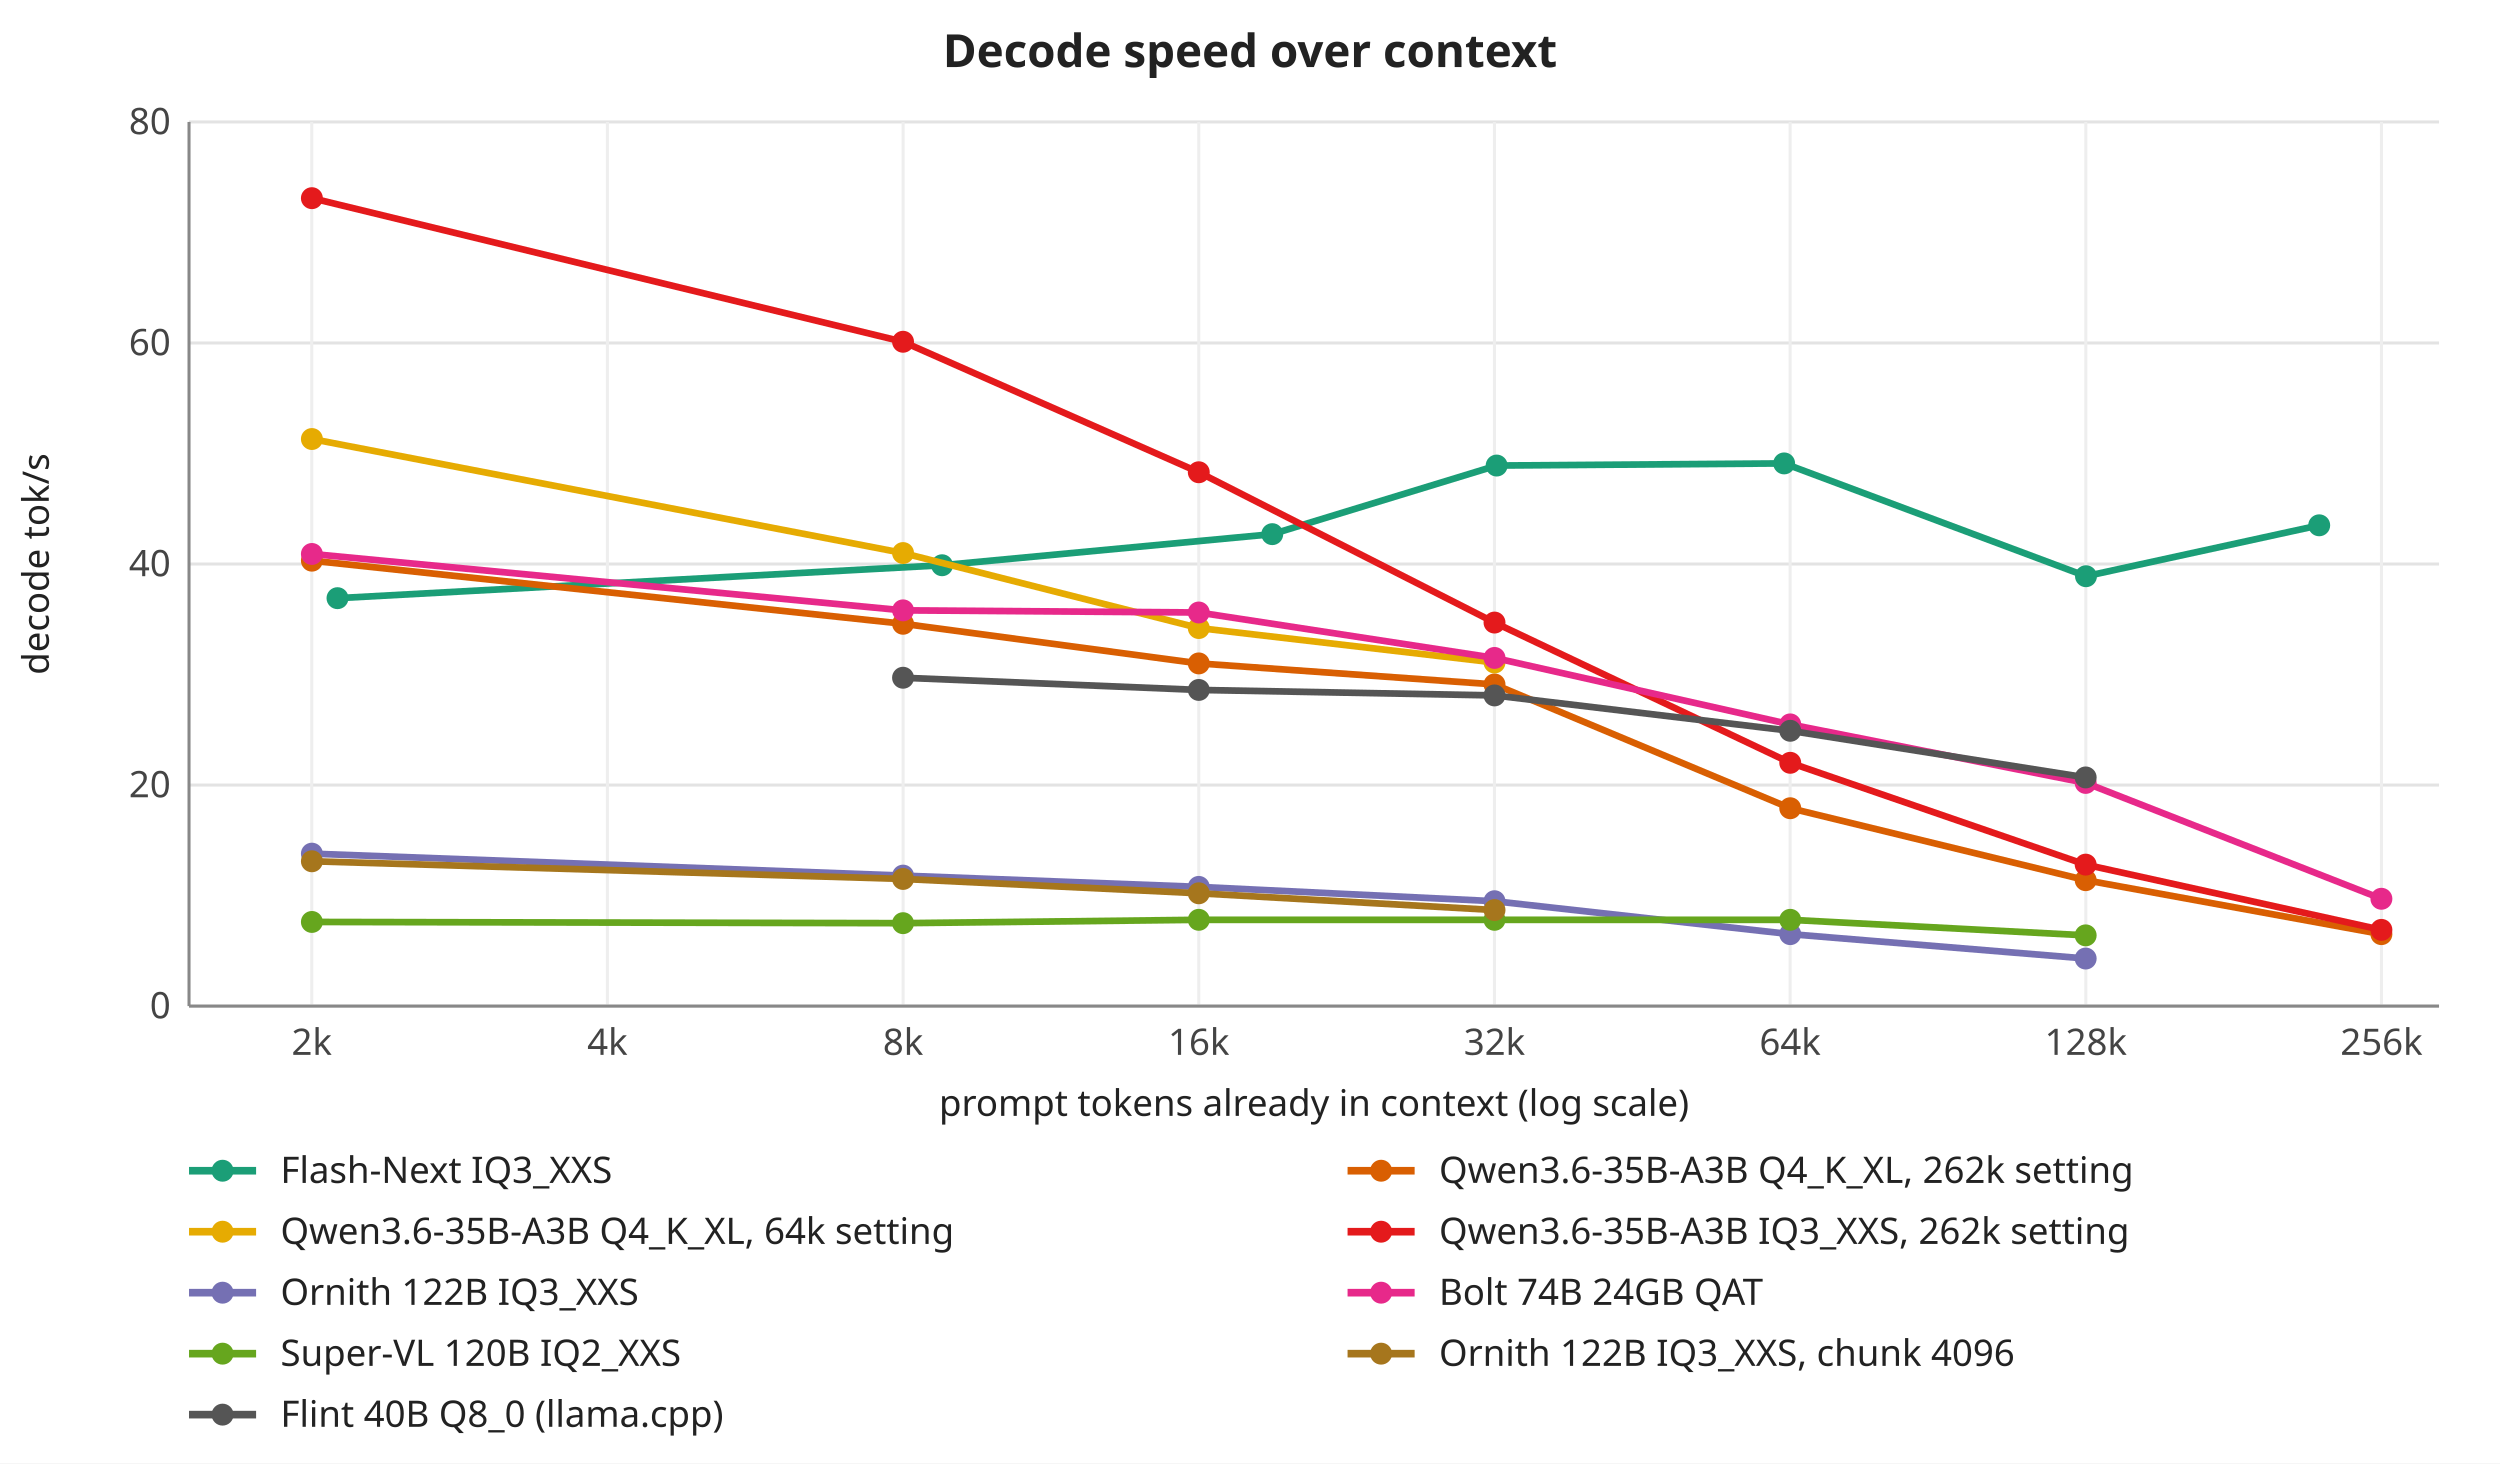
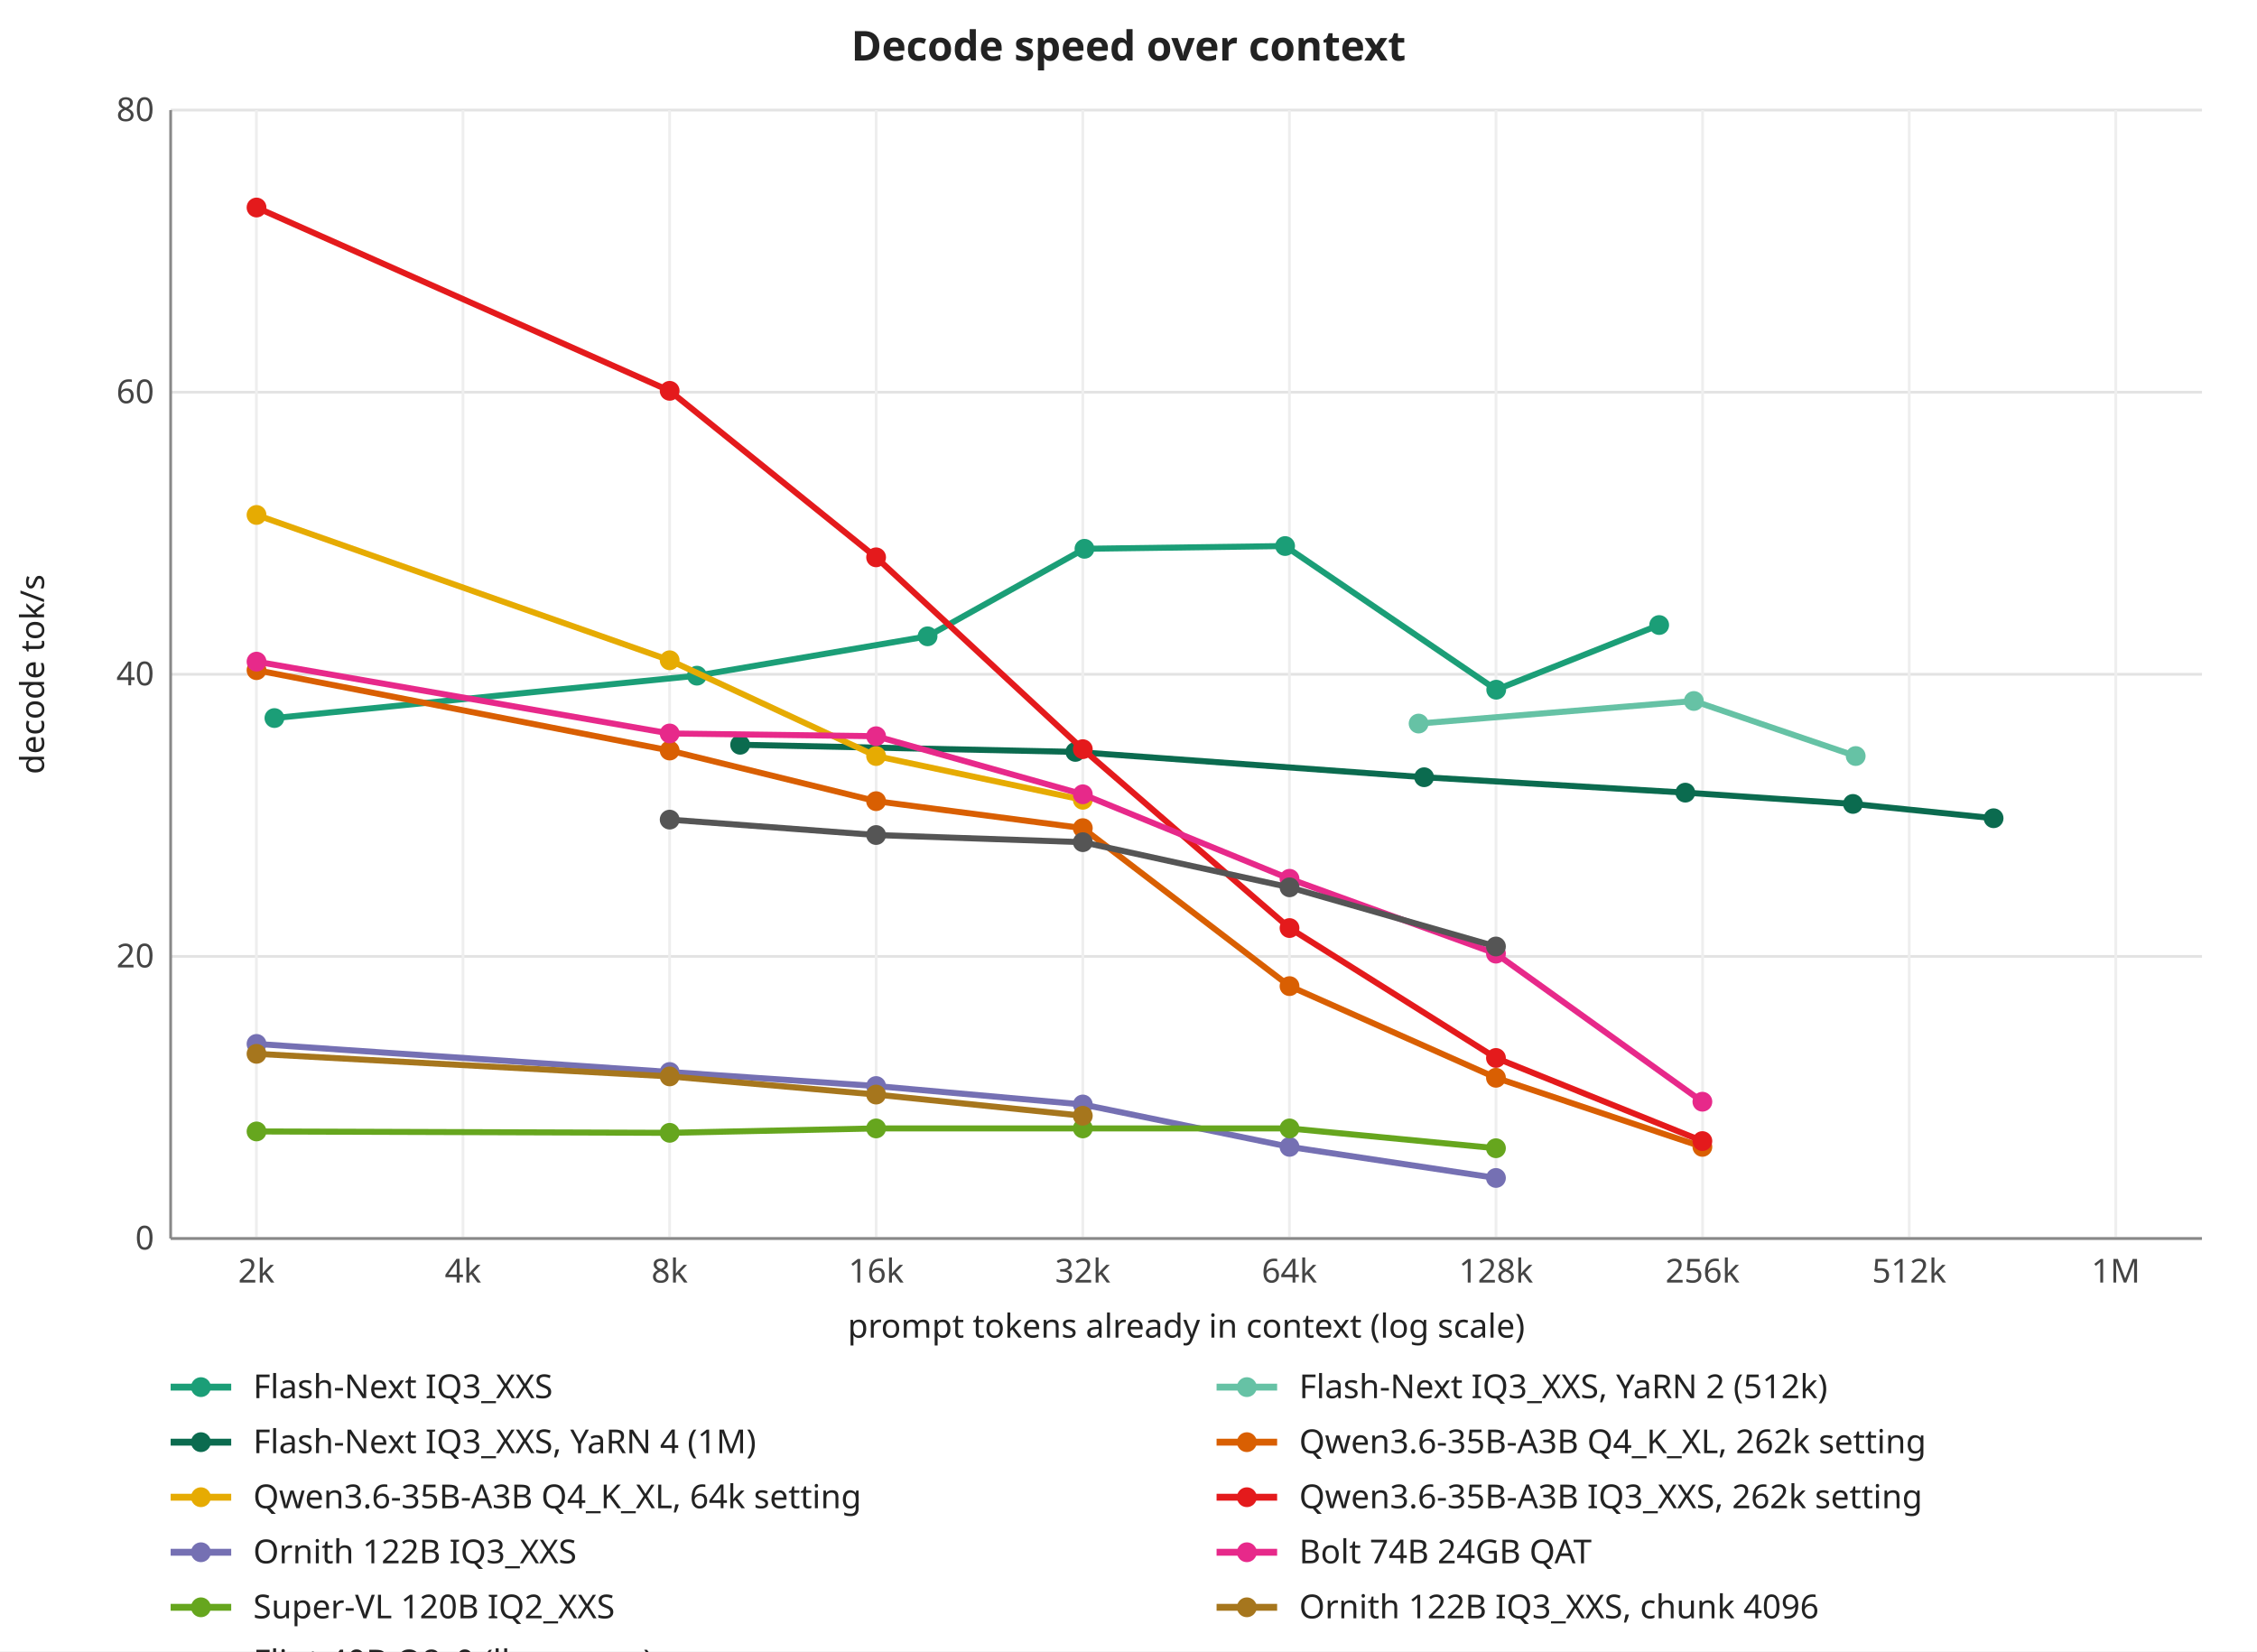
- <svg xmlns="http://www.w3.org/2000/svg" viewBox="0 0 820 480" font-family="sans-serif" font-size="12">
-   <rect width="820" height="480" fill="#ffffff" />
+ <svg xmlns="http://www.w3.org/2000/svg" viewBox="0 0 820 600" font-family="sans-serif" font-size="12">
+   <rect width="820" height="600" fill="#ffffff" />
  <text x="410.0" y="22" text-anchor="middle" font-size="15" font-weight="bold" fill="#222">Decode speed over context</text>
-   <line x1="62" x2="800" y1="330.0" y2="330.0" stroke="#e3e3e3" />
-   <text x="56" y="334.0" text-anchor="end" fill="#444">0</text>
-   <line x1="62" x2="800" y1="257.5" y2="257.5" stroke="#e3e3e3" />
-   <text x="56" y="261.5" text-anchor="end" fill="#444">20</text>
-   <line x1="62" x2="800" y1="185.0" y2="185.0" stroke="#e3e3e3" />
-   <text x="56" y="189.0" text-anchor="end" fill="#444">40</text>
-   <line x1="62" x2="800" y1="112.5" y2="112.5" stroke="#e3e3e3" />
-   <text x="56" y="116.5" text-anchor="end" fill="#444">60</text>
+   <line x1="62" x2="800" y1="450.0" y2="450.0" stroke="#e3e3e3" />
+   <text x="56" y="454.0" text-anchor="end" fill="#444">0</text>
+   <line x1="62" x2="800" y1="347.5" y2="347.5" stroke="#e3e3e3" />
+   <text x="56" y="351.5" text-anchor="end" fill="#444">20</text>
+   <line x1="62" x2="800" y1="245.0" y2="245.0" stroke="#e3e3e3" />
+   <text x="56" y="249.0" text-anchor="end" fill="#444">40</text>
+   <line x1="62" x2="800" y1="142.5" y2="142.5" stroke="#e3e3e3" />
+   <text x="56" y="146.5" text-anchor="end" fill="#444">60</text>
  <line x1="62" x2="800" y1="40.0" y2="40.0" stroke="#e3e3e3" />
  <text x="56" y="44.0" text-anchor="end" fill="#444">80</text>
-   <line x1="102.251" x2="102.251" y1="40" y2="330" stroke="#eee" />
-   <text x="102.251" y="346" text-anchor="middle" fill="#444">2k</text>
-   <line x1="199.234" x2="199.234" y1="40" y2="330" stroke="#eee" />
-   <text x="199.234" y="346" text-anchor="middle" fill="#444">4k</text>
-   <line x1="296.216" x2="296.216" y1="40" y2="330" stroke="#eee" />
-   <text x="296.216" y="346" text-anchor="middle" fill="#444">8k</text>
-   <line x1="393.198" x2="393.198" y1="40" y2="330" stroke="#eee" />
-   <text x="393.198" y="346" text-anchor="middle" fill="#444">16k</text>
-   <line x1="490.18" x2="490.18" y1="40" y2="330" stroke="#eee" />
-   <text x="490.18" y="346" text-anchor="middle" fill="#444">32k</text>
-   <line x1="587.162" x2="587.162" y1="40" y2="330" stroke="#eee" />
-   <text x="587.162" y="346" text-anchor="middle" fill="#444">64k</text>
-   <line x1="684.145" x2="684.145" y1="40" y2="330" stroke="#eee" />
-   <text x="684.145" y="346" text-anchor="middle" fill="#444">128k</text>
-   <line x1="781.127" x2="781.127" y1="40" y2="330" stroke="#eee" />
-   <text x="781.127" y="346" text-anchor="middle" fill="#444">256k</text>
-   <line x1="62" x2="62" y1="40" y2="330" stroke="#888" />
-   <line x1="62" x2="800" y1="330" y2="330" stroke="#888" />
-   <text x="431.0" y="366" text-anchor="middle" fill="#222">prompt tokens already in context (log scale)</text>
-   <text transform="translate(16,185.0) rotate(-90)" text-anchor="middle" fill="#222">decode tok/s</text>
-   <polyline fill="none" stroke="#1b9e77" stroke-width="2.2" points="110.7,196.2 309.0,185.4 417.3,175.2 490.9,152.7 585.2,152.0 684.2,189.0 760.7,172.3" />
-   <circle cx="110.7" cy="196.2" r="3.6" fill="#1b9e77" />
-   <circle cx="309.0" cy="185.4" r="3.6" fill="#1b9e77" />
-   <circle cx="417.3" cy="175.2" r="3.6" fill="#1b9e77" />
-   <circle cx="490.9" cy="152.7" r="3.6" fill="#1b9e77" />
-   <circle cx="585.2" cy="152.0" r="3.6" fill="#1b9e77" />
-   <circle cx="684.2" cy="189.0" r="3.6" fill="#1b9e77" />
-   <circle cx="760.7" cy="172.3" r="3.6" fill="#1b9e77" />
-   <polyline fill="none" stroke="#d95f02" stroke-width="2.2" points="102.3,183.9 296.2,204.6 393.2,217.6 490.2,224.5 587.2,265.1 684.1,288.7 781.1,306.4" />
-   <circle cx="102.3" cy="183.9" r="3.6" fill="#d95f02" />
-   <circle cx="296.2" cy="204.6" r="3.6" fill="#d95f02" />
-   <circle cx="393.2" cy="217.6" r="3.6" fill="#d95f02" />
-   <circle cx="490.2" cy="224.5" r="3.6" fill="#d95f02" />
-   <circle cx="587.2" cy="265.1" r="3.6" fill="#d95f02" />
-   <circle cx="684.1" cy="288.7" r="3.6" fill="#d95f02" />
-   <circle cx="781.1" cy="306.4" r="3.6" fill="#d95f02" />
-   <polyline fill="none" stroke="#e6ab02" stroke-width="2.2" points="102.3,144.0 296.2,181.4 393.2,206.0 490.2,217.3" />
-   <circle cx="102.3" cy="144.0" r="3.6" fill="#e6ab02" />
-   <circle cx="296.2" cy="181.4" r="3.6" fill="#e6ab02" />
-   <circle cx="393.2" cy="206.0" r="3.6" fill="#e6ab02" />
-   <circle cx="490.2" cy="217.3" r="3.6" fill="#e6ab02" />
-   <polyline fill="none" stroke="#e41a1c" stroke-width="2.2" points="102.3,65.0 296.2,112.1 393.2,154.9 490.2,204.2 587.2,250.2 684.1,283.6 781.1,305.0" />
-   <circle cx="102.3" cy="65.0" r="3.6" fill="#e41a1c" />
-   <circle cx="296.2" cy="112.1" r="3.6" fill="#e41a1c" />
-   <circle cx="393.2" cy="154.9" r="3.6" fill="#e41a1c" />
-   <circle cx="490.2" cy="204.2" r="3.6" fill="#e41a1c" />
-   <circle cx="587.2" cy="250.2" r="3.6" fill="#e41a1c" />
-   <circle cx="684.1" cy="283.6" r="3.6" fill="#e41a1c" />
-   <circle cx="781.1" cy="305.0" r="3.6" fill="#e41a1c" />
-   <polyline fill="none" stroke="#7570b3" stroke-width="2.2" points="102.3,280.0 296.2,287.2 393.2,290.9 490.2,295.6 587.2,306.4 684.1,314.4" />
-   <circle cx="102.3" cy="280.0" r="3.6" fill="#7570b3" />
-   <circle cx="296.2" cy="287.2" r="3.6" fill="#7570b3" />
-   <circle cx="393.2" cy="290.9" r="3.6" fill="#7570b3" />
-   <circle cx="490.2" cy="295.6" r="3.6" fill="#7570b3" />
-   <circle cx="587.2" cy="306.4" r="3.6" fill="#7570b3" />
-   <circle cx="684.1" cy="314.4" r="3.6" fill="#7570b3" />
-   <polyline fill="none" stroke="#e7298a" stroke-width="2.2" points="102.3,181.7 296.2,200.2 393.2,200.9 490.2,215.8 587.2,237.6 684.1,256.8 781.1,294.8" />
-   <circle cx="102.3" cy="181.7" r="3.6" fill="#e7298a" />
-   <circle cx="296.2" cy="200.2" r="3.6" fill="#e7298a" />
-   <circle cx="393.2" cy="200.9" r="3.6" fill="#e7298a" />
-   <circle cx="490.2" cy="215.8" r="3.6" fill="#e7298a" />
-   <circle cx="587.2" cy="237.6" r="3.6" fill="#e7298a" />
-   <circle cx="684.1" cy="256.8" r="3.6" fill="#e7298a" />
-   <circle cx="781.1" cy="294.8" r="3.6" fill="#e7298a" />
-   <polyline fill="none" stroke="#66a61e" stroke-width="2.2" points="102.3,302.4 296.2,302.8 393.2,301.7 490.2,301.7 587.2,301.7 684.1,306.8" />
-   <circle cx="102.3" cy="302.4" r="3.6" fill="#66a61e" />
-   <circle cx="296.2" cy="302.8" r="3.6" fill="#66a61e" />
-   <circle cx="393.2" cy="301.7" r="3.6" fill="#66a61e" />
-   <circle cx="490.2" cy="301.7" r="3.6" fill="#66a61e" />
-   <circle cx="587.2" cy="301.7" r="3.6" fill="#66a61e" />
-   <circle cx="684.1" cy="306.8" r="3.6" fill="#66a61e" />
-   <polyline fill="none" stroke="#a6761d" stroke-width="2.2" points="102.3,282.5 296.2,288.3 393.2,293.0 490.2,298.5" />
-   <circle cx="102.3" cy="282.5" r="3.6" fill="#a6761d" />
-   <circle cx="296.2" cy="288.3" r="3.6" fill="#a6761d" />
-   <circle cx="393.2" cy="293.0" r="3.6" fill="#a6761d" />
-   <circle cx="490.2" cy="298.5" r="3.6" fill="#a6761d" />
-   <polyline fill="none" stroke="#555555" stroke-width="2.2" points="296.2,222.3 393.2,226.3 490.2,228.1 587.2,239.7 684.1,255.0" />
-   <circle cx="296.2" cy="222.3" r="3.6" fill="#555555" />
-   <circle cx="393.2" cy="226.3" r="3.6" fill="#555555" />
-   <circle cx="490.2" cy="228.1" r="3.6" fill="#555555" />
-   <circle cx="587.2" cy="239.7" r="3.6" fill="#555555" />
-   <circle cx="684.1" cy="255.0" r="3.6" fill="#555555" />
-   <line x1="62" x2="84" y1="384" y2="384" stroke="#1b9e77" stroke-width="2.5" />
-   <circle cx="73" cy="384" r="3.6" fill="#1b9e77" />
-   <text x="92" y="388" fill="#222">Flash-Next IQ3_XXS</text>
-   <line x1="442" x2="464" y1="384" y2="384" stroke="#d95f02" stroke-width="2.5" />
-   <circle cx="453" cy="384" r="3.6" fill="#d95f02" />
-   <text x="472" y="388" fill="#222">Qwen3.6-35B-A3B Q4_K_XL, 262k setting</text>
-   <line x1="62" x2="84" y1="404" y2="404" stroke="#e6ab02" stroke-width="2.5" />
-   <circle cx="73" cy="404" r="3.6" fill="#e6ab02" />
-   <text x="92" y="408" fill="#222">Qwen3.6-35B-A3B Q4_K_XL, 64k setting</text>
-   <line x1="442" x2="464" y1="404" y2="404" stroke="#e41a1c" stroke-width="2.5" />
-   <circle cx="453" cy="404" r="3.6" fill="#e41a1c" />
-   <text x="472" y="408" fill="#222">Qwen3.6-35B-A3B IQ3_XXS, 262k setting</text>
-   <line x1="62" x2="84" y1="424" y2="424" stroke="#7570b3" stroke-width="2.5" />
-   <circle cx="73" cy="424" r="3.6" fill="#7570b3" />
-   <text x="92" y="428" fill="#222">Ornith 122B IQ3_XXS</text>
-   <line x1="442" x2="464" y1="424" y2="424" stroke="#e7298a" stroke-width="2.5" />
-   <circle cx="453" cy="424" r="3.6" fill="#e7298a" />
-   <text x="472" y="428" fill="#222">Bolt 74B 24GB QAT</text>
-   <line x1="62" x2="84" y1="444" y2="444" stroke="#66a61e" stroke-width="2.5" />
-   <circle cx="73" cy="444" r="3.6" fill="#66a61e" />
-   <text x="92" y="448" fill="#222">Super-VL 120B IQ2_XXS</text>
-   <line x1="442" x2="464" y1="444" y2="444" stroke="#a6761d" stroke-width="2.5" />
-   <circle cx="453" cy="444" r="3.6" fill="#a6761d" />
-   <text x="472" y="448" fill="#222">Ornith 122B IQ3_XXS, chunk 4096</text>
-   <line x1="62" x2="84" y1="464" y2="464" stroke="#555555" stroke-width="2.5" />
-   <circle cx="73" cy="464" r="3.6" fill="#555555" />
-   <text x="92" y="468" fill="#222">Flint 40B Q8_0 (llama.cpp)</text>
+   <line x1="93.153" x2="93.153" y1="40" y2="450" stroke="#eee" />
+   <text x="93.153" y="466" text-anchor="middle" fill="#444">2k</text>
+   <line x1="168.214" x2="168.214" y1="40" y2="450" stroke="#eee" />
+   <text x="168.214" y="466" text-anchor="middle" fill="#444">4k</text>
+   <line x1="243.275" x2="243.275" y1="40" y2="450" stroke="#eee" />
+   <text x="243.275" y="466" text-anchor="middle" fill="#444">8k</text>
+   <line x1="318.335" x2="318.335" y1="40" y2="450" stroke="#eee" />
+   <text x="318.335" y="466" text-anchor="middle" fill="#444">16k</text>
+   <line x1="393.396" x2="393.396" y1="40" y2="450" stroke="#eee" />
+   <text x="393.396" y="466" text-anchor="middle" fill="#444">32k</text>
+   <line x1="468.457" x2="468.457" y1="40" y2="450" stroke="#eee" />
+   <text x="468.457" y="466" text-anchor="middle" fill="#444">64k</text>
+   <line x1="543.518" x2="543.518" y1="40" y2="450" stroke="#eee" />
+   <text x="543.518" y="466" text-anchor="middle" fill="#444">128k</text>
+   <line x1="618.578" x2="618.578" y1="40" y2="450" stroke="#eee" />
+   <text x="618.578" y="466" text-anchor="middle" fill="#444">256k</text>
+   <line x1="693.639" x2="693.639" y1="40" y2="450" stroke="#eee" />
+   <text x="693.639" y="466" text-anchor="middle" fill="#444">512k</text>
+   <line x1="768.7" x2="768.7" y1="40" y2="450" stroke="#eee" />
+   <text x="768.7" y="466" text-anchor="middle" fill="#444">1M</text>
+   <line x1="62" x2="62" y1="40" y2="450" stroke="#888" />
+   <line x1="62" x2="800" y1="450" y2="450" stroke="#888" />
+   <text x="431.0" y="486" text-anchor="middle" fill="#222">prompt tokens already in context (log scale)</text>
+   <text transform="translate(16,245.0) rotate(-90)" text-anchor="middle" fill="#222">decode tok/s</text>
+   <polyline fill="none" stroke="#1b9e77" stroke-width="2.2" points="99.7,260.9 253.2,245.5 337.0,231.2 394.0,199.4 466.9,198.4 543.6,250.6 602.8,227.1" />
+   <circle cx="99.7" cy="260.9" r="3.6" fill="#1b9e77" />
+   <circle cx="253.2" cy="245.5" r="3.6" fill="#1b9e77" />
+   <circle cx="337.0" cy="231.2" r="3.6" fill="#1b9e77" />
+   <circle cx="394.0" cy="199.4" r="3.6" fill="#1b9e77" />
+   <circle cx="466.9" cy="198.4" r="3.6" fill="#1b9e77" />
+   <circle cx="543.6" cy="250.6" r="3.6" fill="#1b9e77" />
+   <circle cx="602.8" cy="227.1" r="3.6" fill="#1b9e77" />
+   <polyline fill="none" stroke="#66c2a5" stroke-width="2.2" points="515.4,262.9 615.4,254.7 674.2,274.7" />
+   <circle cx="515.4" cy="262.9" r="3.6" fill="#66c2a5" />
+   <circle cx="615.4" cy="254.7" r="3.6" fill="#66c2a5" />
+   <circle cx="674.2" cy="274.7" r="3.6" fill="#66c2a5" />
+   <polyline fill="none" stroke="#0b6b4f" stroke-width="2.2" points="268.9,270.6 390.7,273.2 517.4,282.4 612.3,288.0 673.2,292.1 724.3,297.3" />
+   <circle cx="268.9" cy="270.6" r="3.6" fill="#0b6b4f" />
+   <circle cx="390.7" cy="273.2" r="3.6" fill="#0b6b4f" />
+   <circle cx="517.4" cy="282.4" r="3.6" fill="#0b6b4f" />
+   <circle cx="612.3" cy="288.0" r="3.6" fill="#0b6b4f" />
+   <circle cx="673.2" cy="292.1" r="3.6" fill="#0b6b4f" />
+   <circle cx="724.3" cy="297.3" r="3.6" fill="#0b6b4f" />
+   <polyline fill="none" stroke="#d95f02" stroke-width="2.2" points="93.2,243.5 243.3,272.7 318.3,291.1 393.4,300.9 468.5,358.3 543.5,391.6 618.5,416.7" />
+   <circle cx="93.2" cy="243.5" r="3.6" fill="#d95f02" />
+   <circle cx="243.3" cy="272.7" r="3.6" fill="#d95f02" />
+   <circle cx="318.3" cy="291.1" r="3.6" fill="#d95f02" />
+   <circle cx="393.4" cy="300.9" r="3.6" fill="#d95f02" />
+   <circle cx="468.5" cy="358.3" r="3.6" fill="#d95f02" />
+   <circle cx="543.5" cy="391.6" r="3.6" fill="#d95f02" />
+   <circle cx="618.5" cy="416.7" r="3.6" fill="#d95f02" />
+   <polyline fill="none" stroke="#e6ab02" stroke-width="2.2" points="93.2,187.1 243.3,239.9 318.3,274.7 393.4,290.6" />
+   <circle cx="93.2" cy="187.1" r="3.6" fill="#e6ab02" />
+   <circle cx="243.3" cy="239.9" r="3.6" fill="#e6ab02" />
+   <circle cx="318.3" cy="274.7" r="3.6" fill="#e6ab02" />
+   <circle cx="393.4" cy="290.6" r="3.6" fill="#e6ab02" />
+   <polyline fill="none" stroke="#e41a1c" stroke-width="2.2" points="93.2,75.4 243.3,142.0 318.3,202.5 393.4,272.2 468.5,337.2 543.5,384.4 618.5,414.6" />
+   <circle cx="93.2" cy="75.4" r="3.6" fill="#e41a1c" />
+   <circle cx="243.3" cy="142.0" r="3.6" fill="#e41a1c" />
+   <circle cx="318.3" cy="202.5" r="3.6" fill="#e41a1c" />
+   <circle cx="393.4" cy="272.2" r="3.6" fill="#e41a1c" />
+   <circle cx="468.5" cy="337.2" r="3.6" fill="#e41a1c" />
+   <circle cx="543.5" cy="384.4" r="3.6" fill="#e41a1c" />
+   <circle cx="618.5" cy="414.6" r="3.6" fill="#e41a1c" />
+   <polyline fill="none" stroke="#7570b3" stroke-width="2.2" points="93.2,379.3 243.3,389.5 318.3,394.6 393.4,401.3 468.5,416.7 543.5,428.0" />
+   <circle cx="93.2" cy="379.3" r="3.6" fill="#7570b3" />
+   <circle cx="243.3" cy="389.5" r="3.6" fill="#7570b3" />
+   <circle cx="318.3" cy="394.6" r="3.6" fill="#7570b3" />
+   <circle cx="393.4" cy="401.3" r="3.6" fill="#7570b3" />
+   <circle cx="468.5" cy="416.7" r="3.6" fill="#7570b3" />
+   <circle cx="543.5" cy="428.0" r="3.6" fill="#7570b3" />
+   <polyline fill="none" stroke="#e7298a" stroke-width="2.2" points="93.2,240.4 243.3,266.5 318.3,267.5 393.4,288.6 468.5,319.3 543.5,346.5 618.5,400.3" />
+   <circle cx="93.2" cy="240.4" r="3.6" fill="#e7298a" />
+   <circle cx="243.3" cy="266.5" r="3.6" fill="#e7298a" />
+   <circle cx="318.3" cy="267.5" r="3.6" fill="#e7298a" />
+   <circle cx="393.4" cy="288.6" r="3.6" fill="#e7298a" />
+   <circle cx="468.5" cy="319.3" r="3.6" fill="#e7298a" />
+   <circle cx="543.5" cy="346.5" r="3.6" fill="#e7298a" />
+   <circle cx="618.5" cy="400.3" r="3.6" fill="#e7298a" />
+   <polyline fill="none" stroke="#66a61e" stroke-width="2.2" points="93.2,411.1 243.3,411.6 318.3,410.0 393.4,410.0 468.5,410.0 543.5,417.2" />
+   <circle cx="93.2" cy="411.1" r="3.6" fill="#66a61e" />
+   <circle cx="243.3" cy="411.6" r="3.6" fill="#66a61e" />
+   <circle cx="318.3" cy="410.0" r="3.6" fill="#66a61e" />
+   <circle cx="393.4" cy="410.0" r="3.6" fill="#66a61e" />
+   <circle cx="468.5" cy="410.0" r="3.6" fill="#66a61e" />
+   <circle cx="543.5" cy="417.2" r="3.6" fill="#66a61e" />
+   <polyline fill="none" stroke="#a6761d" stroke-width="2.2" points="93.2,382.9 243.3,391.1 318.3,397.7 393.4,405.4" />
+   <circle cx="93.2" cy="382.9" r="3.6" fill="#a6761d" />
+   <circle cx="243.3" cy="391.1" r="3.6" fill="#a6761d" />
+   <circle cx="318.3" cy="397.7" r="3.6" fill="#a6761d" />
+   <circle cx="393.4" cy="405.4" r="3.6" fill="#a6761d" />
+   <polyline fill="none" stroke="#555555" stroke-width="2.2" points="243.3,297.8 318.3,303.4 393.4,306.0 468.5,322.4 543.5,343.9" />
+   <circle cx="243.3" cy="297.8" r="3.6" fill="#555555" />
+   <circle cx="318.3" cy="303.4" r="3.6" fill="#555555" />
+   <circle cx="393.4" cy="306.0" r="3.6" fill="#555555" />
+   <circle cx="468.5" cy="322.4" r="3.6" fill="#555555" />
+   <circle cx="543.5" cy="343.9" r="3.6" fill="#555555" />
+   <line x1="62" x2="84" y1="504" y2="504" stroke="#1b9e77" stroke-width="2.5" />
+   <circle cx="73" cy="504" r="3.6" fill="#1b9e77" />
+   <text x="92" y="508" fill="#222">Flash-Next IQ3_XXS</text>
+   <line x1="442" x2="464" y1="504" y2="504" stroke="#66c2a5" stroke-width="2.5" />
+   <circle cx="453" cy="504" r="3.6" fill="#66c2a5" />
+   <text x="472" y="508" fill="#222">Flash-Next IQ3_XXS, YaRN 2 (512k)</text>
+   <line x1="62" x2="84" y1="524" y2="524" stroke="#0b6b4f" stroke-width="2.5" />
+   <circle cx="73" cy="524" r="3.6" fill="#0b6b4f" />
+   <text x="92" y="528" fill="#222">Flash-Next IQ3_XXS, YaRN 4 (1M)</text>
+   <line x1="442" x2="464" y1="524" y2="524" stroke="#d95f02" stroke-width="2.5" />
+   <circle cx="453" cy="524" r="3.6" fill="#d95f02" />
+   <text x="472" y="528" fill="#222">Qwen3.6-35B-A3B Q4_K_XL, 262k setting</text>
+   <line x1="62" x2="84" y1="544" y2="544" stroke="#e6ab02" stroke-width="2.5" />
+   <circle cx="73" cy="544" r="3.6" fill="#e6ab02" />
+   <text x="92" y="548" fill="#222">Qwen3.6-35B-A3B Q4_K_XL, 64k setting</text>
+   <line x1="442" x2="464" y1="544" y2="544" stroke="#e41a1c" stroke-width="2.5" />
+   <circle cx="453" cy="544" r="3.6" fill="#e41a1c" />
+   <text x="472" y="548" fill="#222">Qwen3.6-35B-A3B IQ3_XXS, 262k setting</text>
+   <line x1="62" x2="84" y1="564" y2="564" stroke="#7570b3" stroke-width="2.5" />
+   <circle cx="73" cy="564" r="3.6" fill="#7570b3" />
+   <text x="92" y="568" fill="#222">Ornith 122B IQ3_XXS</text>
+   <line x1="442" x2="464" y1="564" y2="564" stroke="#e7298a" stroke-width="2.5" />
+   <circle cx="453" cy="564" r="3.6" fill="#e7298a" />
+   <text x="472" y="568" fill="#222">Bolt 74B 24GB QAT</text>
+   <line x1="62" x2="84" y1="584" y2="584" stroke="#66a61e" stroke-width="2.5" />
+   <circle cx="73" cy="584" r="3.6" fill="#66a61e" />
+   <text x="92" y="588" fill="#222">Super-VL 120B IQ2_XXS</text>
+   <line x1="442" x2="464" y1="584" y2="584" stroke="#a6761d" stroke-width="2.5" />
+   <circle cx="453" cy="584" r="3.6" fill="#a6761d" />
+   <text x="472" y="588" fill="#222">Ornith 122B IQ3_XXS, chunk 4096</text>
+   <line x1="62" x2="84" y1="604" y2="604" stroke="#555555" stroke-width="2.5" />
+   <circle cx="73" cy="604" r="3.6" fill="#555555" />
+   <text x="92" y="608" fill="#222">Flint 40B Q8_0 (llama.cpp)</text>
</svg>
